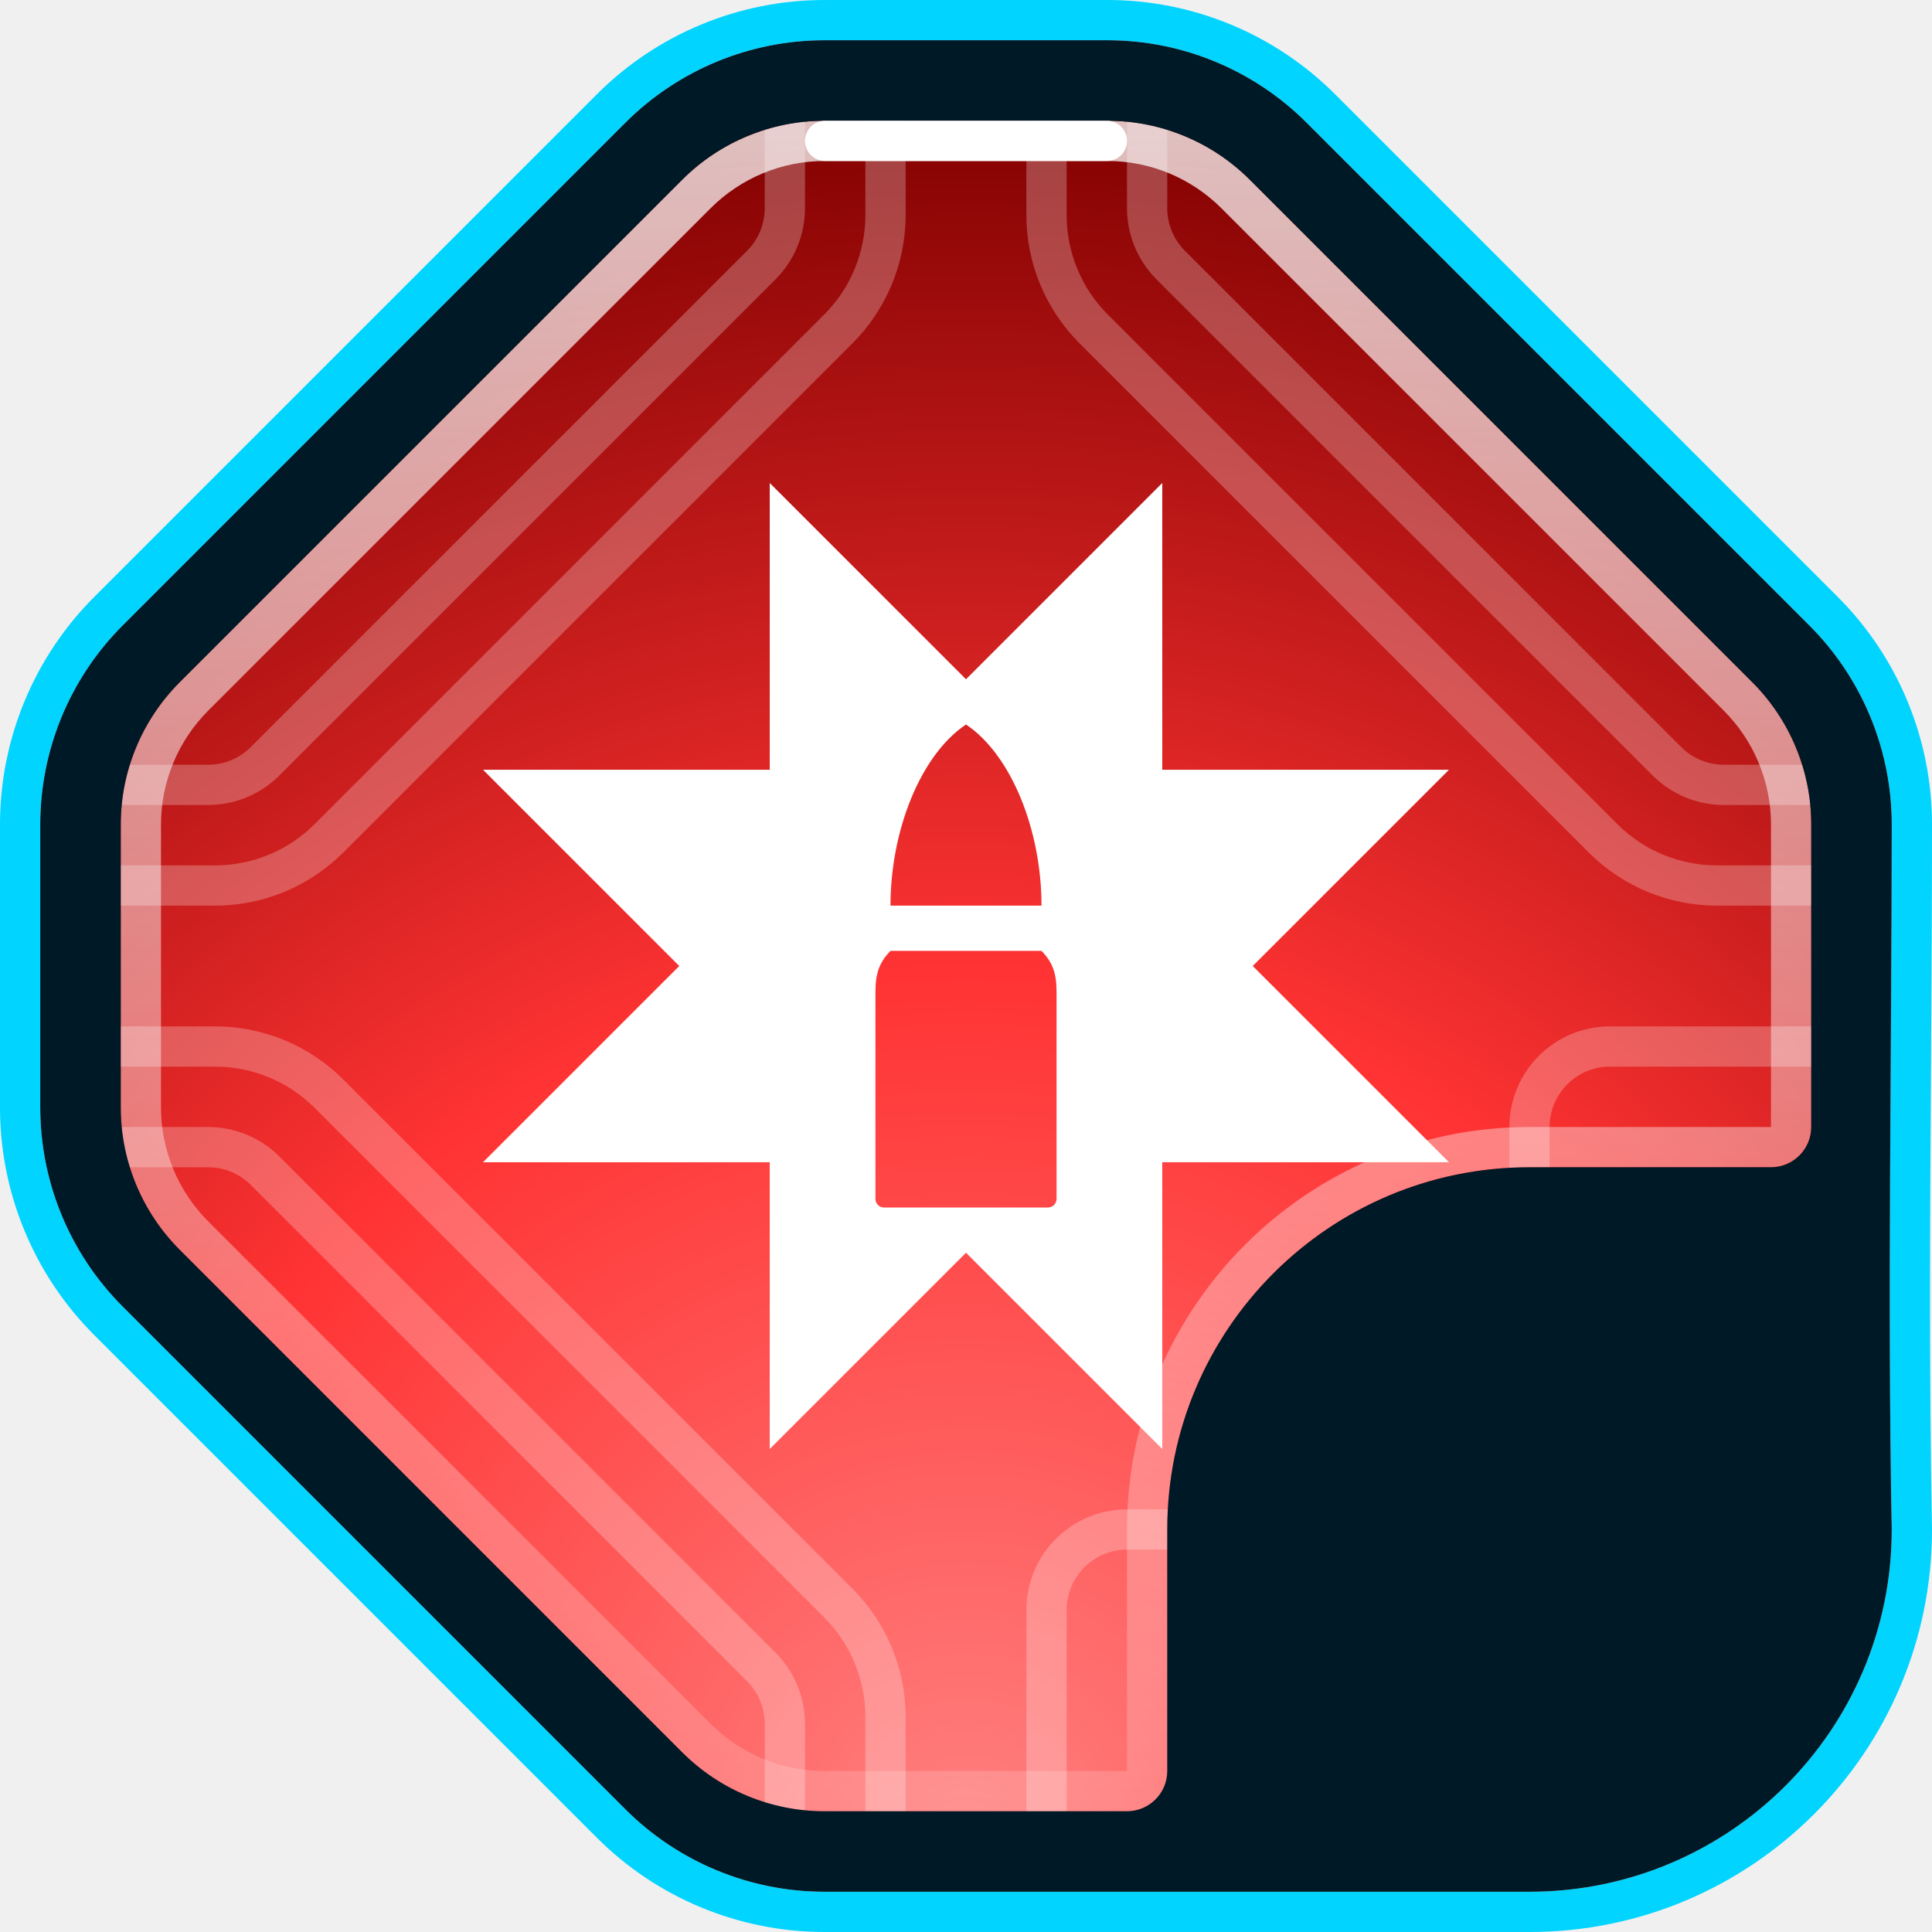
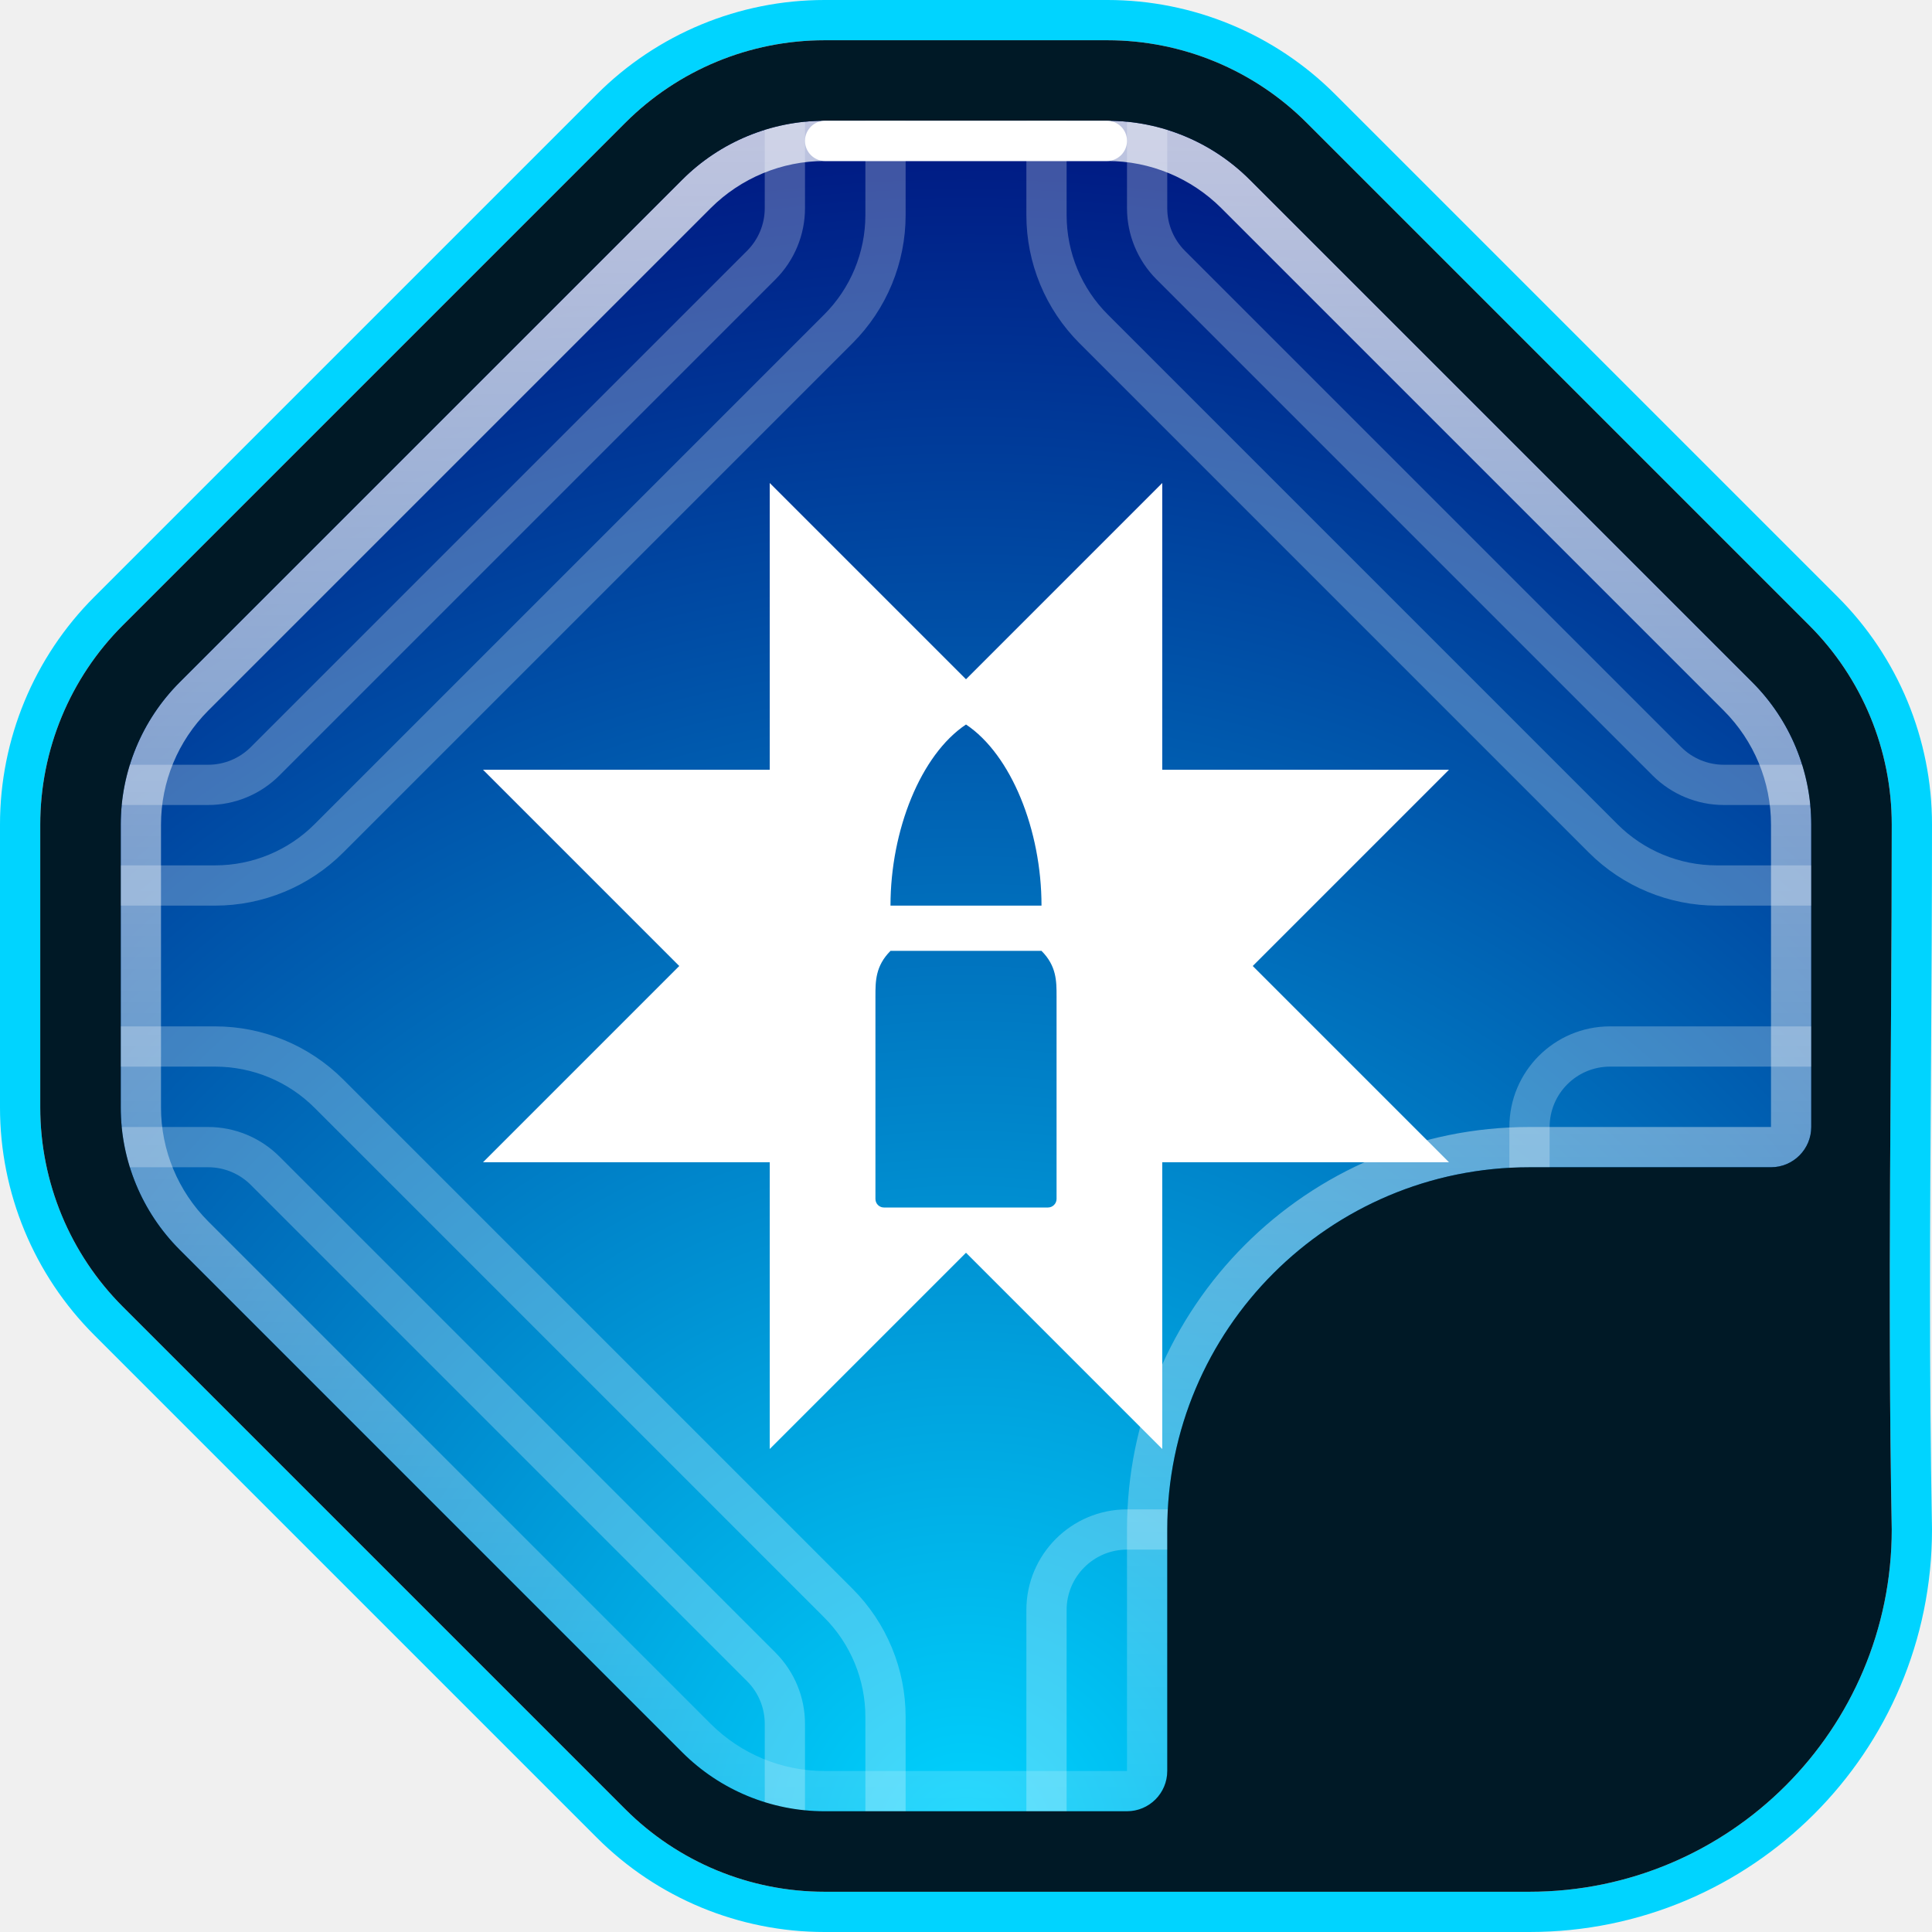
<svg xmlns="http://www.w3.org/2000/svg" width="24" height="24" viewBox="0 0 24 24" fill="none">
  <path fill-rule="evenodd" clip-rule="evenodd" d="M24 19C24 21.761 21.761 24 19 24H10.243C9.182 24 8.164 23.579 7.414 22.828L1.172 16.586C0.421 15.836 0 14.818 0 13.757V10.243C0 9.182 0.421 8.164 1.172 7.414L7.414 1.172C8.164 0.421 9.182 0 10.243 0H13.757C14.818 0 15.836 0.421 16.586 1.172L22.828 7.414C23.579 8.164 24 9.182 24 10.243C24 11.222 23.994 12.198 23.988 13.173C23.975 15.116 23.963 17.052 24 18.991L24 19ZM23.5 19C23.463 17.055 23.475 15.108 23.488 13.161C23.494 12.188 23.5 11.215 23.5 10.243C23.5 9.314 23.131 8.424 22.475 7.768L16.232 1.525C15.576 0.869 14.686 0.5 13.757 0.5H10.243C9.314 0.5 8.424 0.869 7.768 1.525L1.525 7.768C0.869 8.424 0.5 9.314 0.5 10.243V13.757C0.5 14.686 0.869 15.576 1.525 16.232L7.768 22.475C8.424 23.131 9.314 23.5 10.243 23.5H19C21.485 23.5 23.5 21.485 23.5 19Z" fill="#00D4FF" />
  <path d="M8.121 1.879L1.879 8.121C1.316 8.684 1 9.447 1 10.243V13.757C1 14.553 1.316 15.316 1.879 15.879L8.121 22.121C8.684 22.684 9.447 23 10.243 23H13.757C14.553 23 15.316 22.684 15.879 22.121L22.121 15.879C22.684 15.316 23 14.553 23 13.757V10.243C23 9.447 22.684 8.684 22.121 8.121L15.879 1.879C15.316 1.316 14.553 1 13.757 1H10.243C9.447 1 8.684 1.316 8.121 1.879Z" fill="url(#paint0_radial_10758_45485)" />
  <path fill-rule="evenodd" clip-rule="evenodd" d="M10 1V2.586C10 2.917 9.868 3.235 9.634 3.47L3.47 9.634C3.235 9.868 2.917 10 2.586 10H1V9.5H2.586C2.785 9.5 2.975 9.421 3.116 9.28L9.28 3.116C9.421 2.975 9.5 2.785 9.5 2.586V1H10ZM14 1V2.586C14 2.917 14.132 3.235 14.366 3.47L20.53 9.634C20.765 9.868 21.083 10 21.414 10H23V9.5H21.414C21.215 9.5 21.024 9.421 20.884 9.28L14.72 3.116C14.579 2.975 14.5 2.785 14.5 2.586V1H14ZM10 21.414V23H9.5V21.414C9.5 21.215 9.421 21.024 9.28 20.884L3.116 14.72C2.975 14.579 2.785 14.5 2.586 14.5H1V14H2.586C2.917 14 3.235 14.132 3.47 14.366L9.634 20.53C9.868 20.765 10 21.083 10 21.414ZM11.25 1V2.672C11.25 3.268 11.013 3.841 10.591 4.263L4.263 10.591C3.841 11.013 3.268 11.25 2.672 11.25H1V10.75H2.672C3.136 10.75 3.581 10.566 3.909 10.237L10.237 3.909C10.566 3.581 10.75 3.136 10.75 2.672V1H11.25ZM12.75 2.672V1H13.25V2.672C13.25 3.136 13.434 3.581 13.763 3.909L20.091 10.237C20.419 10.566 20.864 10.75 21.328 10.75H23V11.25H21.328C20.732 11.25 20.159 11.013 19.737 10.591L13.409 4.263C12.987 3.841 12.75 3.268 12.75 2.672ZM11.25 23V21.328C11.25 20.732 11.013 20.159 10.591 19.737L4.263 13.409C3.841 12.987 3.268 12.75 2.672 12.75H1V13.25H2.672C3.136 13.25 3.581 13.434 3.909 13.763L10.237 20.091C10.566 20.419 10.75 20.864 10.75 21.328V23H11.25ZM12.75 20V23H13.25V20C13.25 19.586 13.586 19.25 14 19.25H15V18.75H14C13.31 18.75 12.75 19.31 12.75 20ZM20 12.75C19.31 12.75 18.75 13.31 18.75 14V15H19.25V14C19.25 13.586 19.586 13.25 20 13.25H23V12.75H20Z" fill="white" fill-opacity="0.25" />
  <path fill-rule="evenodd" clip-rule="evenodd" d="M10.243 2C9.712 2 9.204 2.211 8.828 2.586L2.586 8.828C2.211 9.204 2 9.712 2 10.243V13.757C2 14.288 2.211 14.796 2.586 15.172L8.828 21.414C9.204 21.789 9.712 22 10.243 22H14V19C14 16.239 16.239 14 19 14H22V10.243C22 9.712 21.789 9.204 21.414 8.828L15.172 2.586C14.796 2.211 14.288 2 13.757 2H10.243ZM10.243 1.5C9.58 1.5 8.944 1.763 8.475 2.232L2.232 8.475C1.763 8.944 1.5 9.58 1.5 10.243V13.757C1.5 14.42 1.763 15.056 2.232 15.525L8.475 21.768C8.944 22.237 9.58 22.5 10.243 22.5H14C14.276 22.5 14.5 22.276 14.5 22V19C14.5 16.515 16.515 14.5 19 14.5H22C22.276 14.5 22.5 14.276 22.5 14V10.243C22.5 9.58 22.237 8.944 21.768 8.475L15.525 2.232C15.056 1.763 14.42 1.5 13.757 1.5H10.243Z" fill="url(#paint1_linear_10758_45485)" />
  <g clip-path="url(#clip0_10758_45485)">
    <path d="M14.438 9.562H18L15.562 12L18 14.438H14.438V18L12 15.562L9.562 18V14.438H6L8.438 12L6 9.562H9.562V6L12 8.438L14.438 6V9.562ZM11.062 11.812C10.875 12 10.875 12.188 10.875 12.375V14.894C10.875 14.952 10.922 15 10.98 15H13.019C13.077 15 13.125 14.951 13.125 14.894V12.375C13.125 12.188 13.125 12 12.938 11.812H11.062ZM12 9C11.438 9.375 11.062 10.313 11.062 11.25H12.938C12.938 10.313 12.562 9.375 12 9Z" fill="white" />
  </g>
  <path fill-rule="evenodd" clip-rule="evenodd" d="M10.243 23.5C9.314 23.5 8.424 23.131 7.768 22.475L1.525 16.232C0.869 15.576 0.5 14.686 0.5 13.757V10.243C0.5 9.314 0.869 8.424 1.525 7.768L7.768 1.525C8.424 0.869 9.314 0.5 10.243 0.5H13.757C14.686 0.5 15.576 0.869 16.232 1.525L22.475 7.768C23.131 8.424 23.5 9.314 23.5 10.243C23.5 13.161 23.445 16.083 23.5 19C23.5 21.485 21.485 23.5 19 23.5C15.979 23.5 13.28 23.5 10.243 23.5ZM8.475 2.232C8.944 1.763 9.58 1.5 10.243 1.5H13.757C14.42 1.5 15.056 1.763 15.525 2.232L21.768 8.475C22.237 8.944 22.5 9.58 22.5 10.243V14C22.5 14.276 22.276 14.5 22 14.5H19C16.515 14.5 14.5 16.515 14.5 19V22C14.5 22.276 14.276 22.5 14 22.5H10.243C9.58 22.5 8.944 22.237 8.475 21.768L2.232 15.525C1.763 15.056 1.5 14.42 1.5 13.757V10.243C1.5 9.58 1.763 8.944 2.232 8.475L8.475 2.232Z" fill="#001926" />
  <rect x="10" y="1.5" width="4" height="0.5" rx="0.25" fill="white" />
  <defs>
    <radialGradient id="paint0_radial_10758_45485" cx="0" cy="0" r="1" gradientUnits="userSpaceOnUse" gradientTransform="translate(12 23) rotate(-90) scale(22)">
-       <stop stop-color="#FF8080" />
-       <stop offset="0.496" stop-color="#FF3333" />
-       <stop offset="1" stop-color="#800000" />
+       <stop stop-color="#00D4FF" />
+       <stop offset="1" stop-color="#001580" />
    </radialGradient>
    <linearGradient id="paint1_linear_10758_45485" x1="12" y1="1.5" x2="12" y2="22.5" gradientUnits="userSpaceOnUse">
      <stop stop-color="white" stop-opacity="0.75" />
      <stop offset="1" stop-color="white" stop-opacity="0.15" />
    </linearGradient>
    <clipPath id="clip0_10758_45485">
      <rect width="12" height="12" fill="white" transform="translate(6 6)" />
    </clipPath>
  </defs>
</svg>
